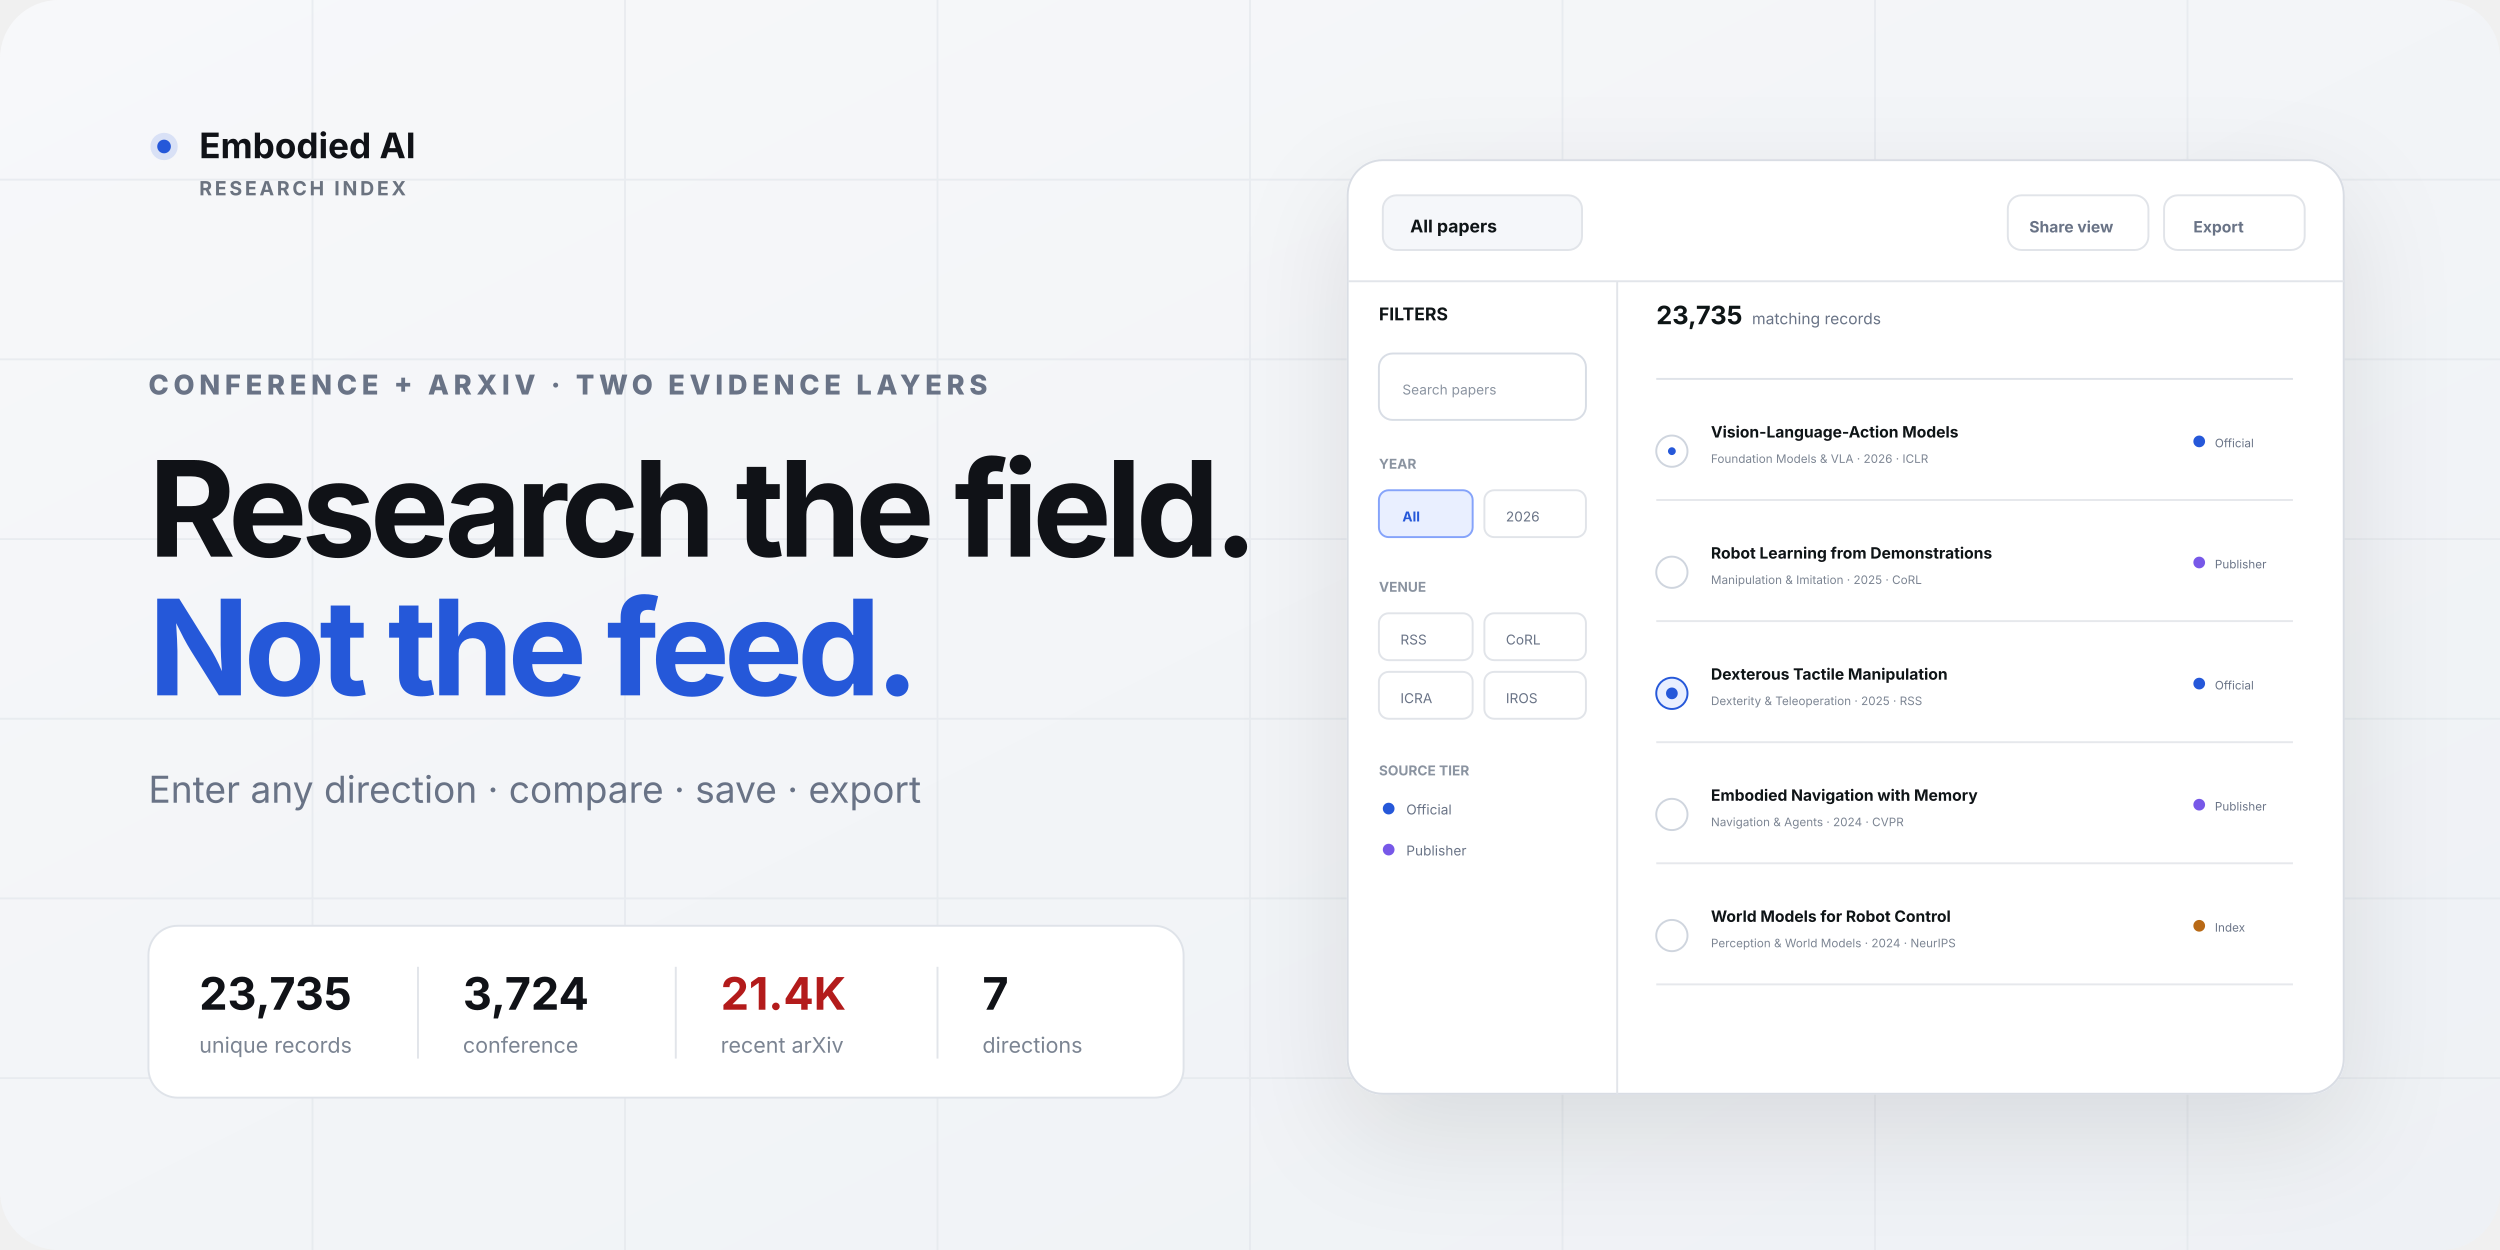
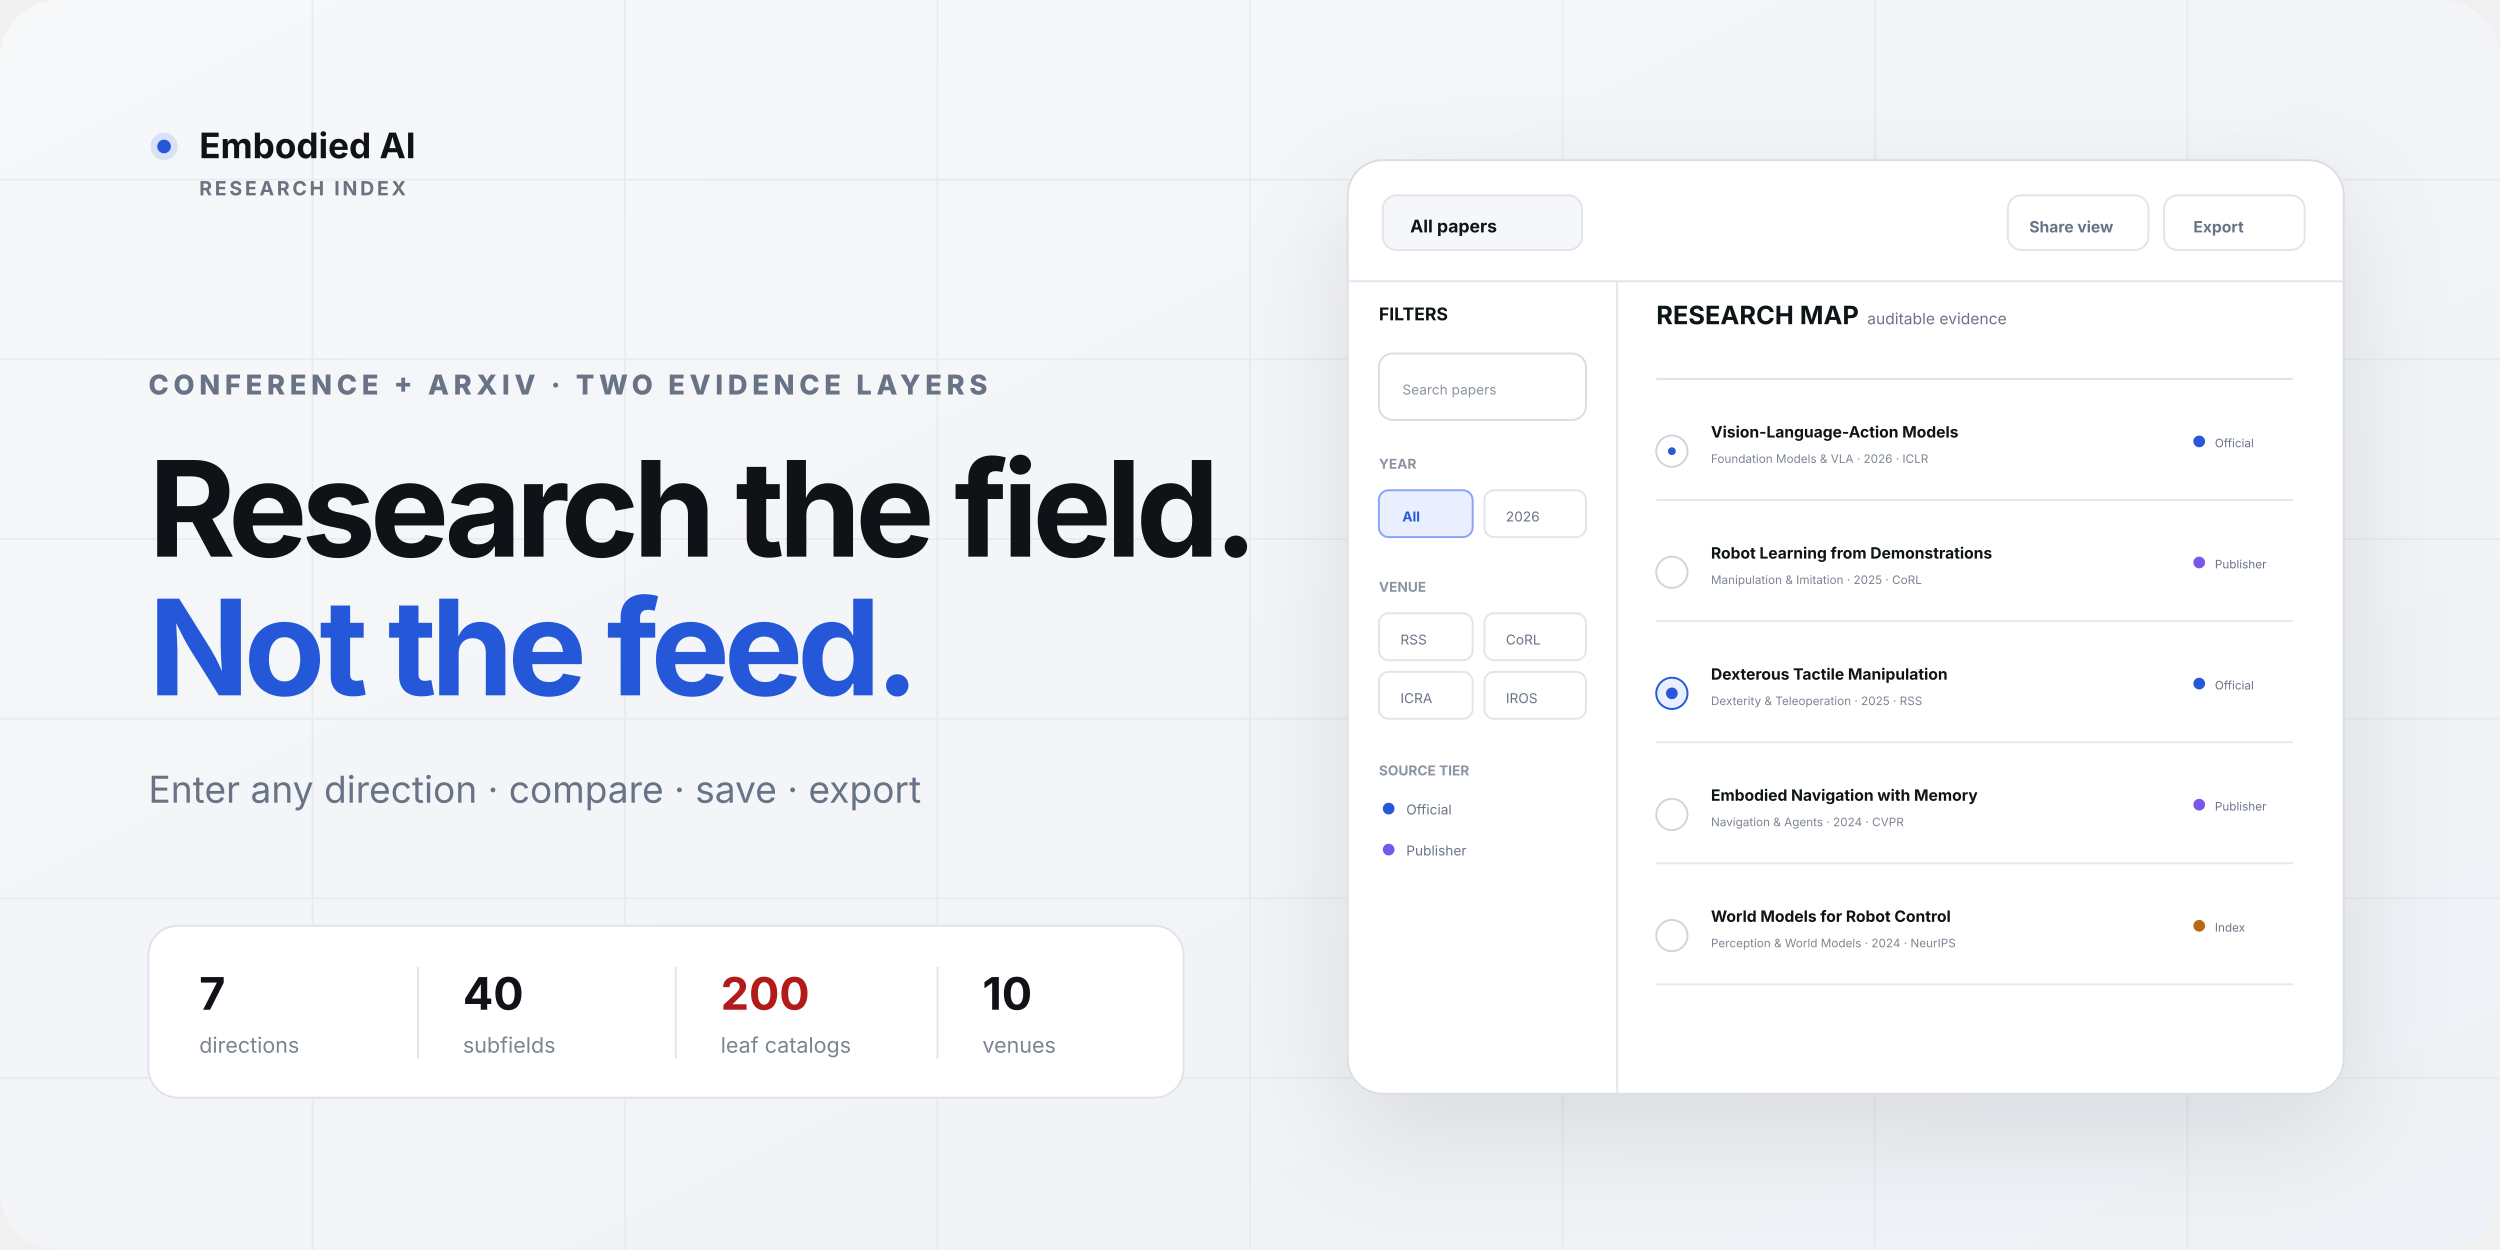
<svg xmlns="http://www.w3.org/2000/svg" width="1280" height="640" viewBox="0 0 1280 640" role="img" aria-labelledby="title desc">
  <defs>
    <linearGradient id="bg" x1="0" y1="0" x2="1" y2="1">
      <stop offset="0" stop-color="#f7f8fa" />
      <stop offset="1" stop-color="#eef1f5" />
    </linearGradient>
    <filter id="shadow" x="-20%" y="-20%" width="140%" height="150%">
      <feDropShadow dx="0" dy="20" stdDeviation="28" flood-color="#121826" flood-opacity=".10" />
    </filter>
  </defs>
  <rect width="1280" height="640" rx="30" fill="url(#bg)" />
  <g opacity=".55" stroke="#dfe3e9">
    <path d="M0 92h1280M0 184h1280M0 276h1280M0 368h1280M0 460h1280M0 552h1280" />
    <path d="M160 0v640M320 0v640M480 0v640M640 0v640M800 0v640M960 0v640M1120 0v640" />
  </g>
  <g transform="translate(76 66)" font-family="Inter,Segoe UI,Arial,sans-serif">
    <circle cx="8" cy="9" r="7" fill="#2558d9" opacity=".14" />
    <circle cx="8" cy="9" r="3.5" fill="#2558d9" />
    <text x="26" y="15" fill="#101217" font-size="18" font-weight="720">Embodied AI</text>
    <text x="26" y="34" fill="#6b7380" font-size="10" font-weight="700" letter-spacing="1.4">RESEARCH INDEX</text>
  </g>
  <text x="76" y="202" fill="#697386" font-family="Inter,Segoe UI,Arial,sans-serif" font-size="14" font-weight="760" letter-spacing="2.4">CONFERENCE + ARXIV · TWO EVIDENCE LAYERS</text>
  <text x="76" y="285" fill="#101217" font-family="Inter,Segoe UI,Arial,sans-serif" font-size="68" font-weight="700" letter-spacing="-3">Research the field.</text>
  <text x="76" y="356" fill="#2558d9" font-family="Inter,Segoe UI,Arial,sans-serif" font-size="68" font-weight="700" letter-spacing="-3">Not the feed.</text>
  <text x="76" y="411" fill="#697386" font-family="Inter,Segoe UI,Arial,sans-serif" font-size="19">Enter any direction · compare · save · export</text>
  <g transform="translate(76 474)" font-family="Inter,Segoe UI,Arial,sans-serif">
    <rect width="530" height="88" rx="15" fill="#fff" stroke="#dfe3e9" />
    <g transform="translate(26 21)">
-       <text y="22" fill="#101217" font-size="23" font-weight="720">23,735</text>
-       <text y="44" fill="#7b8492" font-size="11">unique records</text>
+       <text y="22" fill="#101217" font-size="23" font-weight="720">7</text>
+       <text y="44" fill="#7b8492" font-size="11">directions</text>
      <path d="M112 0v47" stroke="#e2e5ea" />
-       <text x="135" y="22" fill="#101217" font-size="23" font-weight="720">3,724</text>
-       <text x="135" y="44" fill="#7b8492" font-size="11">conference</text>
+       <text x="135" y="22" fill="#101217" font-size="23" font-weight="720">40</text>
+       <text x="135" y="44" fill="#7b8492" font-size="11">subfields</text>
      <path d="M244 0v47" stroke="#e2e5ea" />
-       <text x="267" y="22" fill="#b31b1b" font-size="23" font-weight="720">21.4K</text>
-       <text x="267" y="44" fill="#7b8492" font-size="11">recent arXiv</text>
+       <text x="267" y="22" fill="#b31b1b" font-size="23" font-weight="720">200</text>
+       <text x="267" y="44" fill="#7b8492" font-size="11">leaf catalogs</text>
      <path d="M378 0v47" stroke="#e2e5ea" />
-       <text x="401" y="22" fill="#101217" font-size="23" font-weight="720">7</text>
-       <text x="401" y="44" fill="#7b8492" font-size="11">directions</text>
+       <text x="401" y="22" fill="#101217" font-size="23" font-weight="720">10</text>
+       <text x="401" y="44" fill="#7b8492" font-size="11">venues</text>
    </g>
  </g>
  <g transform="translate(690 82)" filter="url(#shadow)" font-family="Inter,Segoe UI,Arial,sans-serif">
    <rect width="510" height="478" rx="18" fill="#fff" stroke="#d9dde4" />
    <path d="M0 62h510M138 62v416" stroke="#e2e5ea" />
    <g transform="translate(18 18)">
      <rect width="102" height="28" rx="7" fill="#f5f7fa" stroke="#e1e4e9" />
      <text x="14" y="19" fill="#101217" font-size="9" font-weight="700">All papers</text>
      <rect x="320" width="72" height="28" rx="7" fill="#fff" stroke="#e1e4e9" />
      <text x="331" y="19" fill="#697386" font-size="8" font-weight="700">Share view</text>
      <rect x="400" width="72" height="28" rx="7" fill="#fff" stroke="#e1e4e9" />
      <text x="415" y="19" fill="#697386" font-size="8" font-weight="700">Export</text>
    </g>
    <g transform="translate(16 82)">
      <text fill="#101217" font-size="9" font-weight="750">FILTERS</text>
      <rect y="17" width="106" height="34" rx="7" fill="#fff" stroke="#d8dde5" />
      <text x="12" y="38" fill="#8a93a0" font-size="7">Search papers</text>
      <text y="76" fill="#8a93a0" font-size="7" font-weight="700">YEAR</text>
      <g transform="translate(0 87)">
        <rect width="48" height="24" rx="5" fill="#e9efff" stroke="#85a3fa" />
        <text x="12" y="16" fill="#2558d9" font-size="7" font-weight="700">All</text>
        <rect x="54" width="52" height="24" rx="5" fill="#fff" stroke="#e1e4e9" />
        <text x="65" y="16" fill="#697386" font-size="7">2026</text>
      </g>
      <text y="139" fill="#8a93a0" font-size="7" font-weight="700">VENUE</text>
      <g transform="translate(0 150)" fill="#fff" stroke="#e1e4e9">
        <rect width="48" height="24" rx="5" />
        <rect x="54" width="52" height="24" rx="5" />
        <rect y="30" width="48" height="24" rx="5" />
        <rect x="54" y="30" width="52" height="24" rx="5" />
      </g>
      <g transform="translate(0 150)" fill="#697386" font-size="7">
        <text x="11" y="16">RSS</text>
        <text x="65" y="16">CoRL</text>
        <text x="11" y="46">ICRA</text>
        <text x="65" y="46">IROS</text>
      </g>
      <text y="233" fill="#8a93a0" font-size="7" font-weight="700">SOURCE TIER</text>
      <g transform="translate(0 245)">
        <circle cx="5" cy="5" r="3" fill="#2558d9" />
        <text x="14" y="8" fill="#697386" font-size="7">Official</text>
        <circle cx="5" cy="26" r="3" fill="#7759e8" />
        <text x="14" y="29" fill="#697386" font-size="7">Publisher</text>
      </g>
    </g>
    <g transform="translate(158 84)">
-       <text fill="#101217" font-size="13" font-weight="750">23,735</text>
-       <text x="49" fill="#697386" font-size="8">matching records</text>
+       <text fill="#101217" font-size="13" font-weight="750">RESEARCH MAP</text>
+       <text x="108" fill="#697386" font-size="8">auditable evidence</text>
      <path d="M0 28h326" stroke="#dfe3e9" />
      <g transform="translate(0 50)">
        <circle cx="8" cy="15" r="8" fill="#fff" stroke="#cfd5de" />
        <circle cx="8" cy="15" r="2" fill="#2558d9" />
        <text x="28" y="8" fill="#101217" font-size="8" font-weight="700">Vision-Language-Action Models</text>
        <text x="28" y="21" fill="#7b8492" font-size="6">Foundation Models &amp; VLA · 2026 · ICLR</text>
        <circle cx="278" cy="10" r="3" fill="#2558d9" />
        <text x="286" y="13" fill="#697386" font-size="6">Official</text>
        <path d="M0 40h326" stroke="#e6e8ec" />
      </g>
      <g transform="translate(0 112)">
        <circle cx="8" cy="15" r="8" fill="#fff" stroke="#cfd5de" />
        <text x="28" y="8" fill="#101217" font-size="8" font-weight="700">Robot Learning from Demonstrations</text>
        <text x="28" y="21" fill="#7b8492" font-size="6">Manipulation &amp; Imitation · 2025 · CoRL</text>
        <circle cx="278" cy="10" r="3" fill="#7759e8" />
        <text x="286" y="13" fill="#697386" font-size="6">Publisher</text>
        <path d="M0 40h326" stroke="#e6e8ec" />
      </g>
      <g transform="translate(0 174)">
        <circle cx="8" cy="15" r="8" fill="#e9efff" stroke="#2558d9" />
        <circle cx="8" cy="15" r="3" fill="#2558d9" />
        <text x="28" y="8" fill="#101217" font-size="8" font-weight="700">Dexterous Tactile Manipulation</text>
        <text x="28" y="21" fill="#7b8492" font-size="6">Dexterity &amp; Teleoperation · 2025 · RSS</text>
        <circle cx="278" cy="10" r="3" fill="#2558d9" />
        <text x="286" y="13" fill="#697386" font-size="6">Official</text>
        <path d="M0 40h326" stroke="#e6e8ec" />
      </g>
      <g transform="translate(0 236)">
        <circle cx="8" cy="15" r="8" fill="#fff" stroke="#cfd5de" />
        <text x="28" y="8" fill="#101217" font-size="8" font-weight="700">Embodied Navigation with Memory</text>
        <text x="28" y="21" fill="#7b8492" font-size="6">Navigation &amp; Agents · 2024 · CVPR</text>
        <circle cx="278" cy="10" r="3" fill="#7759e8" />
        <text x="286" y="13" fill="#697386" font-size="6">Publisher</text>
        <path d="M0 40h326" stroke="#e6e8ec" />
      </g>
      <g transform="translate(0 298)">
        <circle cx="8" cy="15" r="8" fill="#fff" stroke="#cfd5de" />
        <text x="28" y="8" fill="#101217" font-size="8" font-weight="700">World Models for Robot Control</text>
        <text x="28" y="21" fill="#7b8492" font-size="6">Perception &amp; World Models · 2024 · NeurIPS</text>
        <circle cx="278" cy="10" r="3" fill="#b86912" />
        <text x="286" y="13" fill="#697386" font-size="6">Index</text>
        <path d="M0 40h326" stroke="#e6e8ec" />
      </g>
    </g>
  </g>
</svg>
